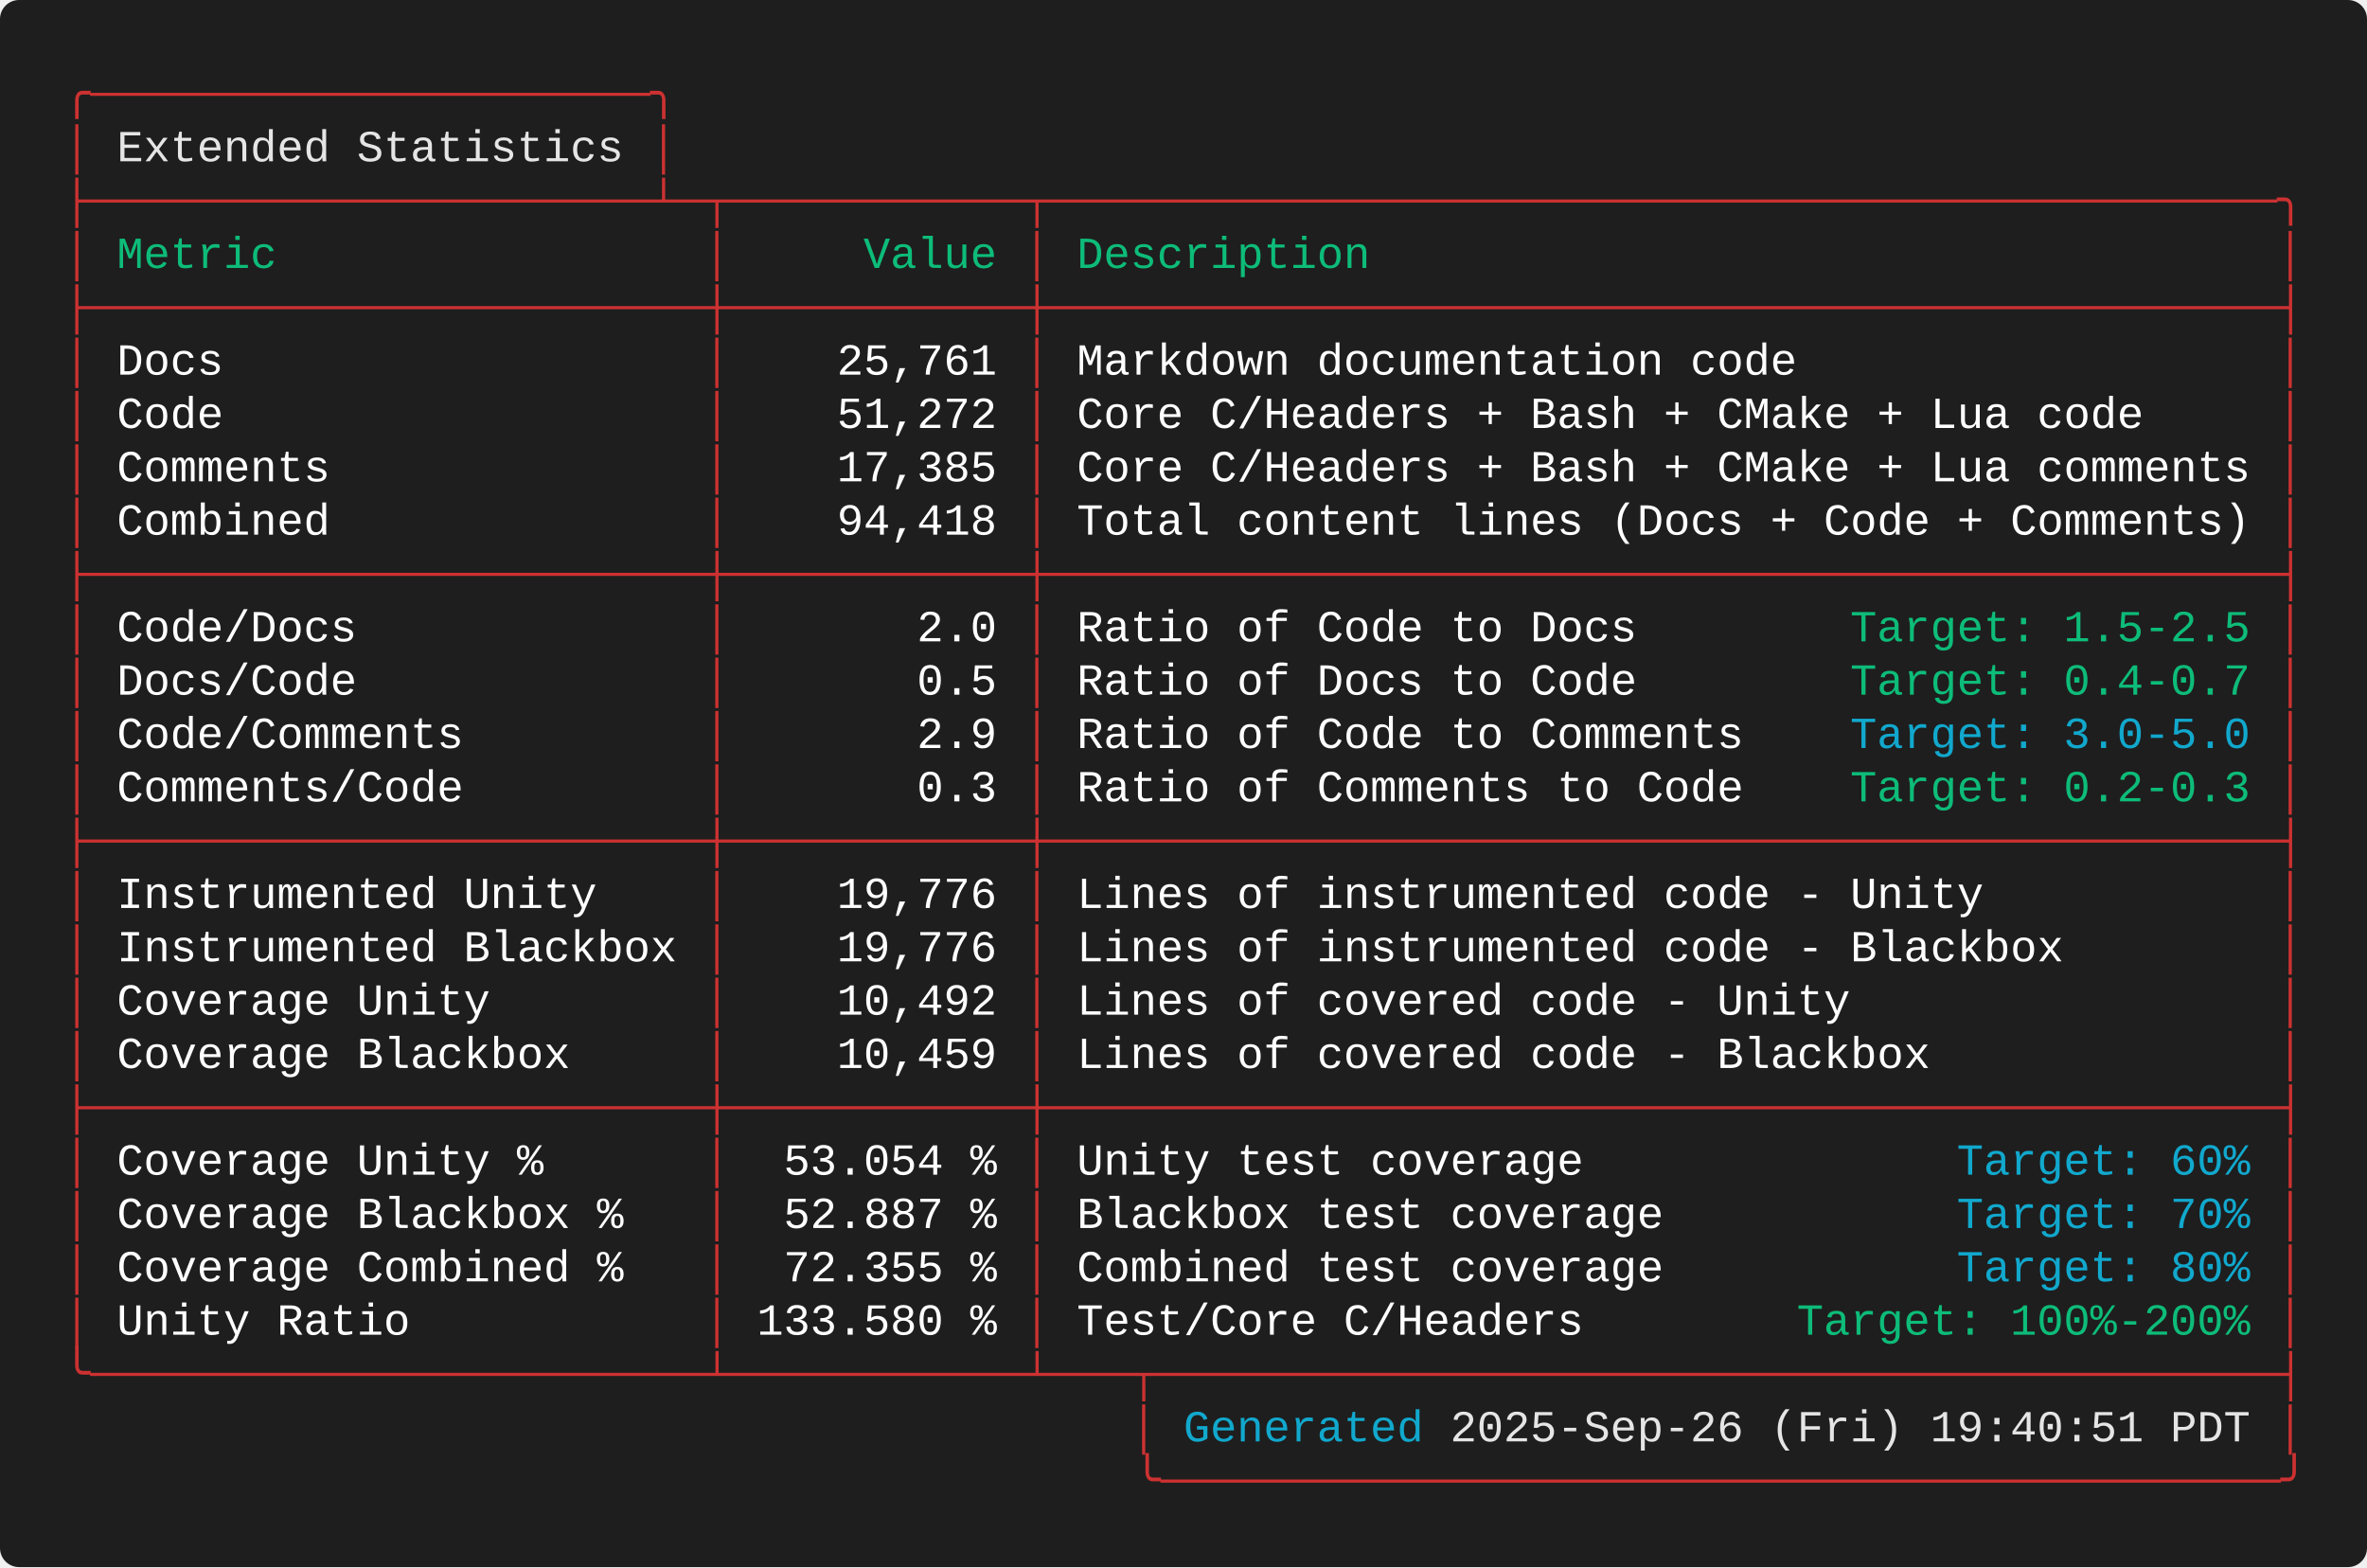
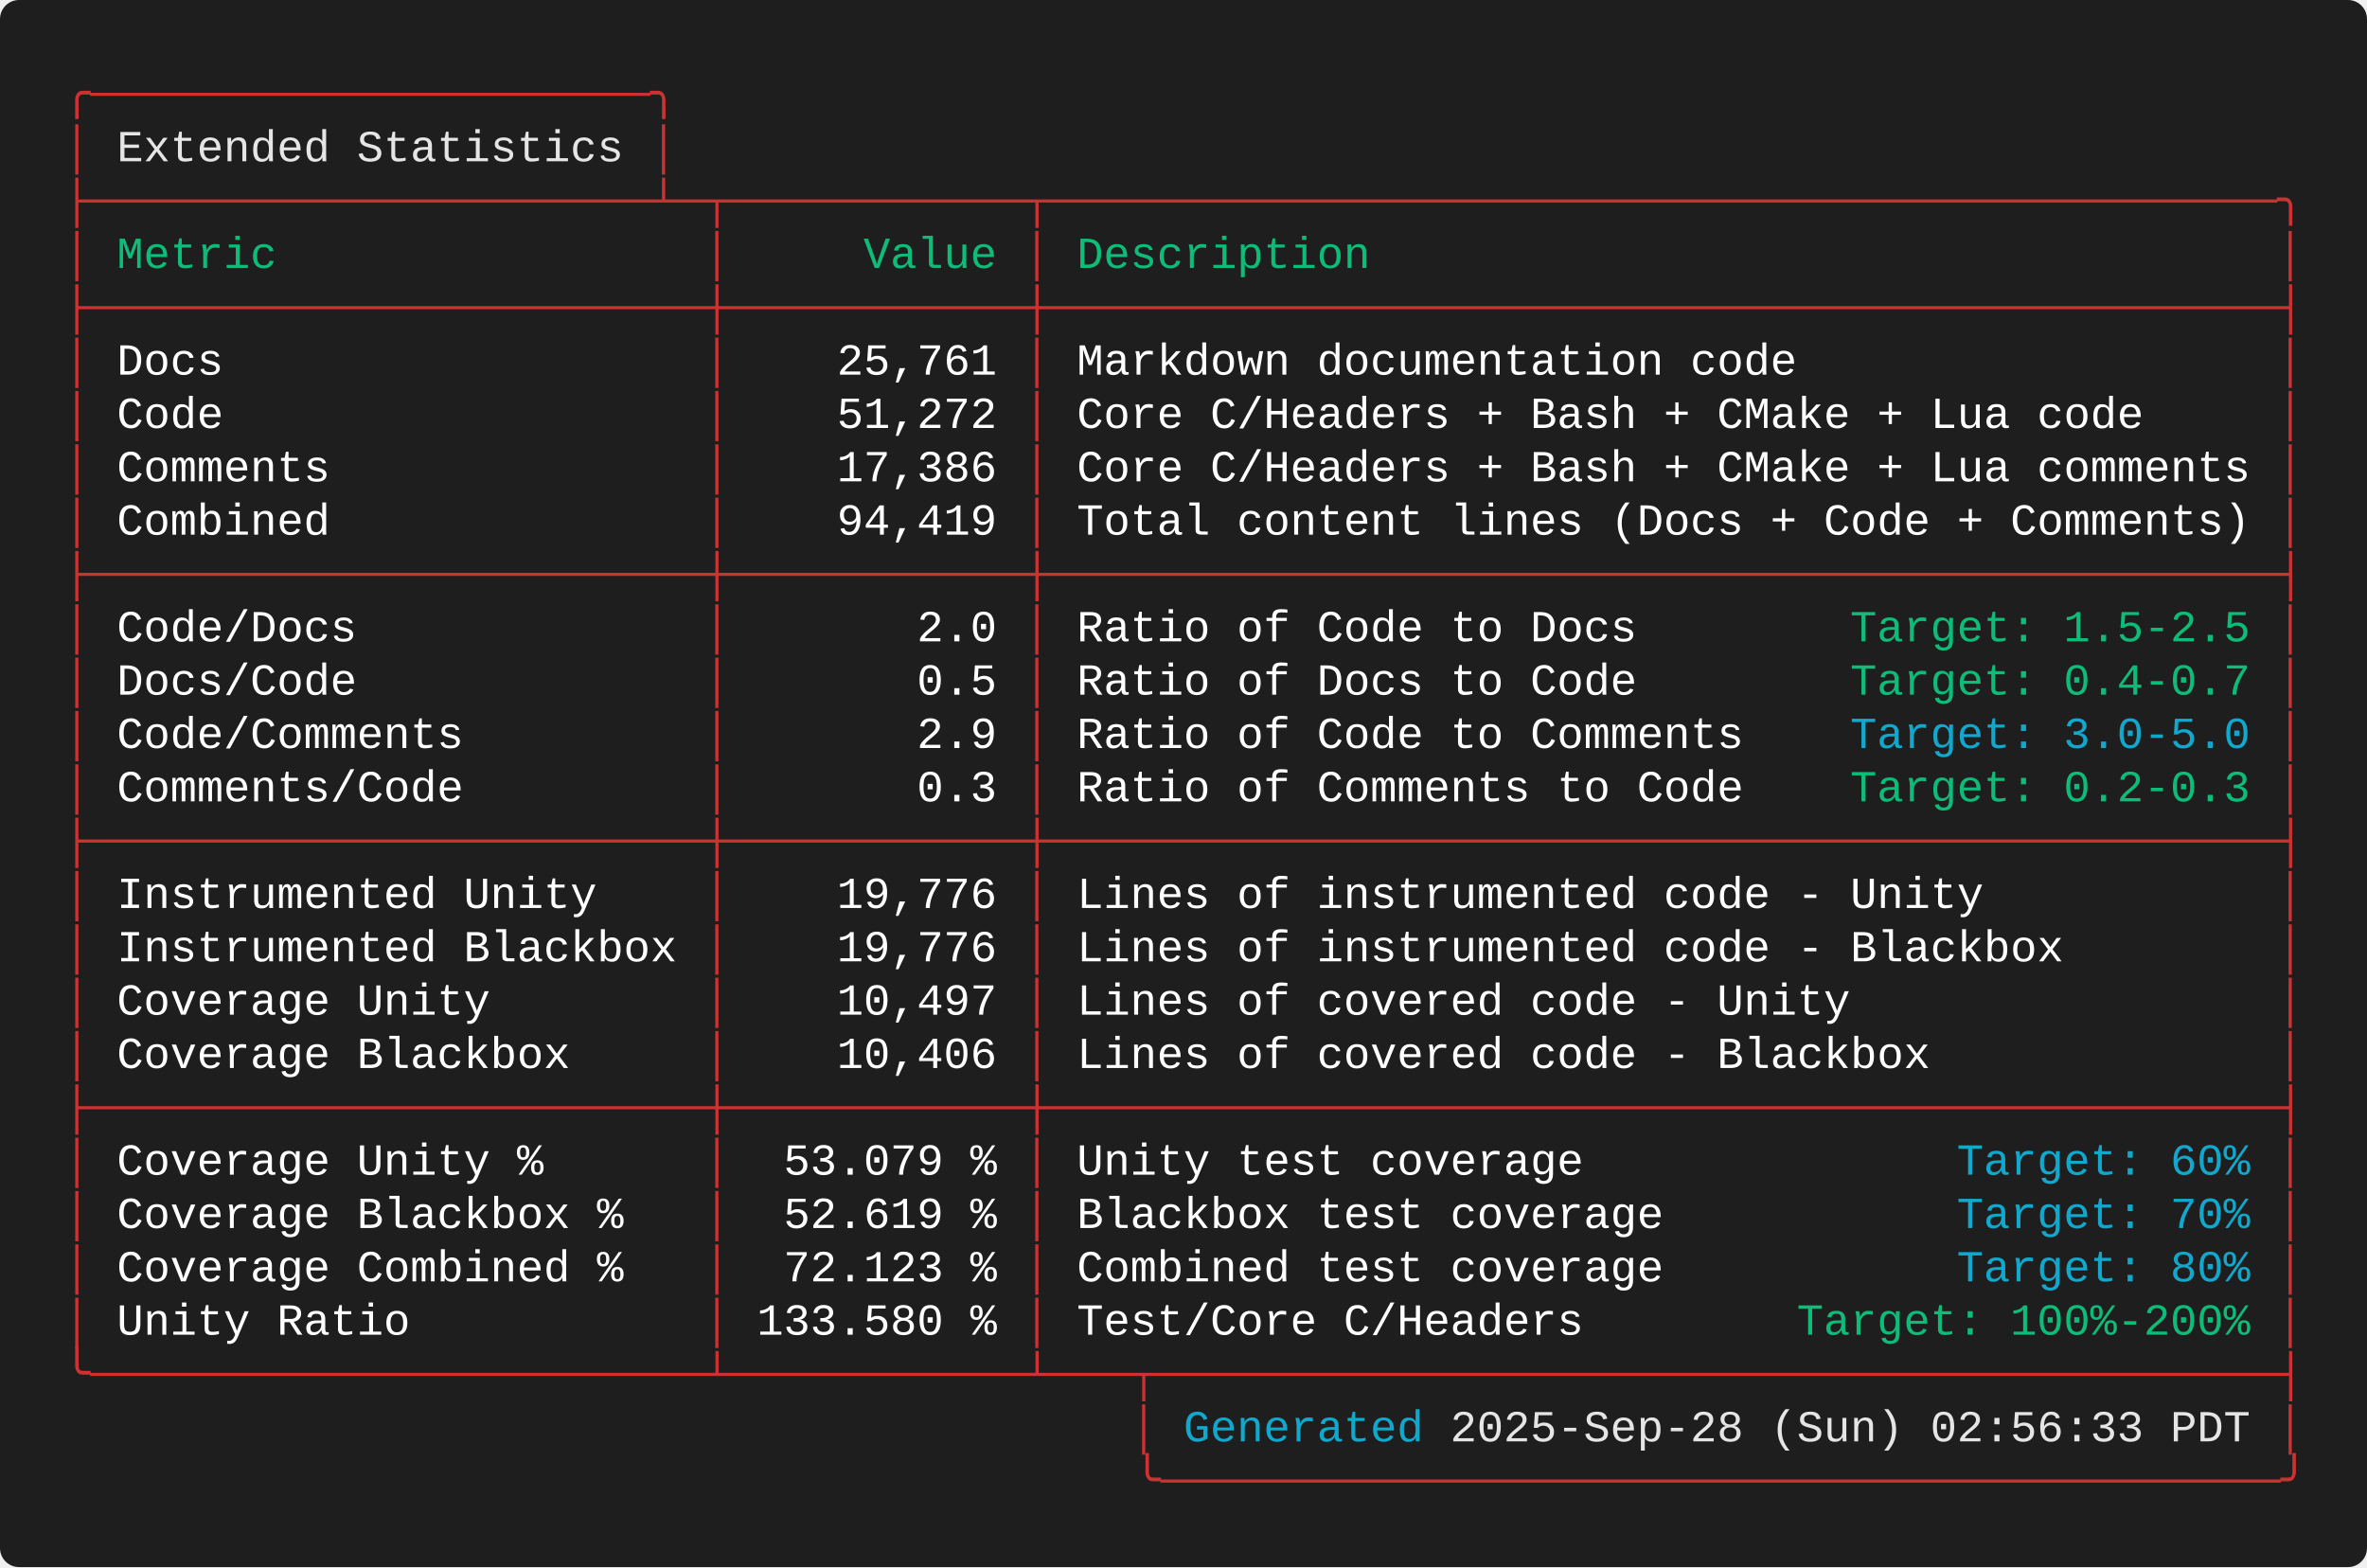
<svg xmlns="http://www.w3.org/2000/svg" width="745.60" height="493.60" viewBox="0 0 745.60 493.60">
  <defs>
    <style type="text/css">.terminal-text { font-family: 'Consolas', 'Consolas', 'Monaco', 'Courier New', monospace; }</style>
  </defs>
  <rect width="100%" height="100%" fill="#1e1e1e" rx="6" />
  <text x="20.00" y="34.00" font-size="14" class="terminal-text" xml:space="preserve" textLength="193.20" lengthAdjust="spacingAndGlyphs" fill="#cd3131">╭─────────────────────╮</text>
  <text x="20.00" y="50.80" font-size="14" class="terminal-text" xml:space="preserve" textLength="16.80" lengthAdjust="spacingAndGlyphs" fill="#cd3131">│ </text>
  <text x="36.80" y="50.80" font-size="14" class="terminal-text" xml:space="preserve" textLength="159.60" lengthAdjust="spacingAndGlyphs" fill="#e5e5e5">Extended Statistics</text>
  <text x="196.40" y="50.80" font-size="14" class="terminal-text" xml:space="preserve" textLength="8.40" lengthAdjust="spacingAndGlyphs" fill="#ffffff"> </text>
  <text x="204.80" y="50.80" font-size="14" class="terminal-text" xml:space="preserve" textLength="8.40" lengthAdjust="spacingAndGlyphs" fill="#cd3131">│</text>
  <text x="20.00" y="67.60" font-size="14" class="terminal-text" xml:space="preserve" textLength="705.60" lengthAdjust="spacingAndGlyphs" fill="#cd3131">├─────────────────────┴─┬───────────┬──────────────────────────────────────────────╮</text>
  <text x="20.00" y="84.40" font-size="14" class="terminal-text" xml:space="preserve" textLength="8.40" lengthAdjust="spacingAndGlyphs" fill="#cd3131">│</text>
  <text x="28.40" y="84.40" font-size="14" class="terminal-text" xml:space="preserve" textLength="193.20" lengthAdjust="spacingAndGlyphs" fill="#0dbc79"> Metric                </text>
  <text x="221.60" y="84.40" font-size="14" class="terminal-text" xml:space="preserve" textLength="8.40" lengthAdjust="spacingAndGlyphs" fill="#cd3131">│</text>
  <text x="230.00" y="84.40" font-size="14" class="terminal-text" xml:space="preserve" textLength="92.40" lengthAdjust="spacingAndGlyphs" fill="#0dbc79">     Value </text>
  <text x="322.40" y="84.40" font-size="14" class="terminal-text" xml:space="preserve" textLength="8.40" lengthAdjust="spacingAndGlyphs" fill="#cd3131">│</text>
  <text x="330.80" y="84.40" font-size="14" class="terminal-text" xml:space="preserve" textLength="386.40" lengthAdjust="spacingAndGlyphs" fill="#0dbc79"> Description                                  </text>
  <text x="717.20" y="84.40" font-size="14" class="terminal-text" xml:space="preserve" textLength="8.40" lengthAdjust="spacingAndGlyphs" fill="#cd3131">│</text>
  <text x="20.00" y="101.20" font-size="14" class="terminal-text" xml:space="preserve" textLength="705.60" lengthAdjust="spacingAndGlyphs" fill="#cd3131">├───────────────────────┼───────────┼──────────────────────────────────────────────┤</text>
  <text x="20.00" y="118.00" font-size="14" class="terminal-text" xml:space="preserve" textLength="8.40" lengthAdjust="spacingAndGlyphs" fill="#cd3131">│</text>
  <text x="28.40" y="118.00" font-size="14" class="terminal-text" xml:space="preserve" textLength="193.20" lengthAdjust="spacingAndGlyphs" fill="#ffffff"> Docs                  </text>
  <text x="221.60" y="118.00" font-size="14" class="terminal-text" xml:space="preserve" textLength="8.40" lengthAdjust="spacingAndGlyphs" fill="#cd3131">│</text>
  <text x="230.00" y="118.00" font-size="14" class="terminal-text" xml:space="preserve" textLength="92.40" lengthAdjust="spacingAndGlyphs" fill="#ffffff">    25,761 </text>
  <text x="322.40" y="118.00" font-size="14" class="terminal-text" xml:space="preserve" textLength="8.40" lengthAdjust="spacingAndGlyphs" fill="#cd3131">│</text>
  <text x="330.80" y="118.00" font-size="14" class="terminal-text" xml:space="preserve" textLength="386.40" lengthAdjust="spacingAndGlyphs" fill="#ffffff"> Markdown documentation code                  </text>
  <text x="717.20" y="118.00" font-size="14" class="terminal-text" xml:space="preserve" textLength="8.40" lengthAdjust="spacingAndGlyphs" fill="#cd3131">│</text>
  <text x="20.00" y="134.80" font-size="14" class="terminal-text" xml:space="preserve" textLength="8.40" lengthAdjust="spacingAndGlyphs" fill="#cd3131">│</text>
  <text x="28.40" y="134.80" font-size="14" class="terminal-text" xml:space="preserve" textLength="193.20" lengthAdjust="spacingAndGlyphs" fill="#ffffff"> Code                  </text>
  <text x="221.60" y="134.80" font-size="14" class="terminal-text" xml:space="preserve" textLength="8.40" lengthAdjust="spacingAndGlyphs" fill="#cd3131">│</text>
  <text x="230.00" y="134.80" font-size="14" class="terminal-text" xml:space="preserve" textLength="92.40" lengthAdjust="spacingAndGlyphs" fill="#ffffff">    51,272 </text>
  <text x="322.40" y="134.80" font-size="14" class="terminal-text" xml:space="preserve" textLength="8.40" lengthAdjust="spacingAndGlyphs" fill="#cd3131">│</text>
  <text x="330.80" y="134.80" font-size="14" class="terminal-text" xml:space="preserve" textLength="386.40" lengthAdjust="spacingAndGlyphs" fill="#ffffff"> Core C/Headers + Bash + CMake + Lua code     </text>
  <text x="717.20" y="134.80" font-size="14" class="terminal-text" xml:space="preserve" textLength="8.40" lengthAdjust="spacingAndGlyphs" fill="#cd3131">│</text>
  <text x="20.00" y="151.60" font-size="14" class="terminal-text" xml:space="preserve" textLength="8.40" lengthAdjust="spacingAndGlyphs" fill="#cd3131">│</text>
  <text x="28.40" y="151.60" font-size="14" class="terminal-text" xml:space="preserve" textLength="193.20" lengthAdjust="spacingAndGlyphs" fill="#ffffff"> Comments              </text>
  <text x="221.60" y="151.60" font-size="14" class="terminal-text" xml:space="preserve" textLength="8.40" lengthAdjust="spacingAndGlyphs" fill="#cd3131">│</text>
-   <text x="230.00" y="151.60" font-size="14" class="terminal-text" xml:space="preserve" textLength="92.40" lengthAdjust="spacingAndGlyphs" fill="#ffffff">    17,385 </text>
+   <text x="230.00" y="151.60" font-size="14" class="terminal-text" xml:space="preserve" textLength="92.40" lengthAdjust="spacingAndGlyphs" fill="#ffffff">    17,386 </text>
  <text x="322.40" y="151.60" font-size="14" class="terminal-text" xml:space="preserve" textLength="8.40" lengthAdjust="spacingAndGlyphs" fill="#cd3131">│</text>
  <text x="330.80" y="151.60" font-size="14" class="terminal-text" xml:space="preserve" textLength="386.40" lengthAdjust="spacingAndGlyphs" fill="#ffffff"> Core C/Headers + Bash + CMake + Lua comments </text>
  <text x="717.20" y="151.60" font-size="14" class="terminal-text" xml:space="preserve" textLength="8.40" lengthAdjust="spacingAndGlyphs" fill="#cd3131">│</text>
  <text x="20.00" y="168.40" font-size="14" class="terminal-text" xml:space="preserve" textLength="8.40" lengthAdjust="spacingAndGlyphs" fill="#cd3131">│</text>
  <text x="28.40" y="168.40" font-size="14" class="terminal-text" xml:space="preserve" textLength="193.20" lengthAdjust="spacingAndGlyphs" fill="#ffffff"> Combined              </text>
  <text x="221.60" y="168.40" font-size="14" class="terminal-text" xml:space="preserve" textLength="8.40" lengthAdjust="spacingAndGlyphs" fill="#cd3131">│</text>
-   <text x="230.00" y="168.40" font-size="14" class="terminal-text" xml:space="preserve" textLength="92.40" lengthAdjust="spacingAndGlyphs" fill="#ffffff">    94,418 </text>
+   <text x="230.00" y="168.40" font-size="14" class="terminal-text" xml:space="preserve" textLength="92.40" lengthAdjust="spacingAndGlyphs" fill="#ffffff">    94,419 </text>
  <text x="322.40" y="168.40" font-size="14" class="terminal-text" xml:space="preserve" textLength="8.40" lengthAdjust="spacingAndGlyphs" fill="#cd3131">│</text>
  <text x="330.80" y="168.40" font-size="14" class="terminal-text" xml:space="preserve" textLength="386.40" lengthAdjust="spacingAndGlyphs" fill="#ffffff"> Total content lines (Docs + Code + Comments) </text>
  <text x="717.20" y="168.40" font-size="14" class="terminal-text" xml:space="preserve" textLength="8.40" lengthAdjust="spacingAndGlyphs" fill="#cd3131">│</text>
  <text x="20.00" y="185.20" font-size="14" class="terminal-text" xml:space="preserve" textLength="705.60" lengthAdjust="spacingAndGlyphs" fill="#cd3131">├───────────────────────┼───────────┼──────────────────────────────────────────────┤</text>
  <text x="20.00" y="202.00" font-size="14" class="terminal-text" xml:space="preserve" textLength="8.40" lengthAdjust="spacingAndGlyphs" fill="#cd3131">│</text>
  <text x="28.40" y="202.00" font-size="14" class="terminal-text" xml:space="preserve" textLength="193.20" lengthAdjust="spacingAndGlyphs" fill="#ffffff"> Code/Docs             </text>
  <text x="221.60" y="202.00" font-size="14" class="terminal-text" xml:space="preserve" textLength="8.40" lengthAdjust="spacingAndGlyphs" fill="#cd3131">│</text>
  <text x="230.00" y="202.00" font-size="14" class="terminal-text" xml:space="preserve" textLength="92.40" lengthAdjust="spacingAndGlyphs" fill="#ffffff">       2.0 </text>
  <text x="322.40" y="202.00" font-size="14" class="terminal-text" xml:space="preserve" textLength="8.40" lengthAdjust="spacingAndGlyphs" fill="#cd3131">│</text>
  <text x="330.80" y="202.00" font-size="14" class="terminal-text" xml:space="preserve" textLength="252.00" lengthAdjust="spacingAndGlyphs" fill="#ffffff"> Ratio of Code to Docs        </text>
  <text x="582.80" y="202.00" font-size="14" class="terminal-text" xml:space="preserve" textLength="126.00" lengthAdjust="spacingAndGlyphs" fill="#0dbc79">Target: 1.5-2.5</text>
  <text x="708.80" y="202.00" font-size="14" class="terminal-text" xml:space="preserve" textLength="8.40" lengthAdjust="spacingAndGlyphs" fill="#ffffff"> </text>
  <text x="717.20" y="202.00" font-size="14" class="terminal-text" xml:space="preserve" textLength="8.40" lengthAdjust="spacingAndGlyphs" fill="#cd3131">│</text>
  <text x="20.00" y="218.80" font-size="14" class="terminal-text" xml:space="preserve" textLength="8.40" lengthAdjust="spacingAndGlyphs" fill="#cd3131">│</text>
  <text x="28.40" y="218.80" font-size="14" class="terminal-text" xml:space="preserve" textLength="193.20" lengthAdjust="spacingAndGlyphs" fill="#ffffff"> Docs/Code             </text>
  <text x="221.60" y="218.80" font-size="14" class="terminal-text" xml:space="preserve" textLength="8.40" lengthAdjust="spacingAndGlyphs" fill="#cd3131">│</text>
  <text x="230.00" y="218.80" font-size="14" class="terminal-text" xml:space="preserve" textLength="92.40" lengthAdjust="spacingAndGlyphs" fill="#ffffff">       0.5 </text>
  <text x="322.40" y="218.80" font-size="14" class="terminal-text" xml:space="preserve" textLength="8.40" lengthAdjust="spacingAndGlyphs" fill="#cd3131">│</text>
  <text x="330.80" y="218.80" font-size="14" class="terminal-text" xml:space="preserve" textLength="252.00" lengthAdjust="spacingAndGlyphs" fill="#ffffff"> Ratio of Docs to Code        </text>
  <text x="582.80" y="218.80" font-size="14" class="terminal-text" xml:space="preserve" textLength="126.00" lengthAdjust="spacingAndGlyphs" fill="#0dbc79">Target: 0.4-0.7</text>
  <text x="708.80" y="218.80" font-size="14" class="terminal-text" xml:space="preserve" textLength="8.40" lengthAdjust="spacingAndGlyphs" fill="#ffffff"> </text>
  <text x="717.20" y="218.80" font-size="14" class="terminal-text" xml:space="preserve" textLength="8.40" lengthAdjust="spacingAndGlyphs" fill="#cd3131">│</text>
  <text x="20.00" y="235.60" font-size="14" class="terminal-text" xml:space="preserve" textLength="8.40" lengthAdjust="spacingAndGlyphs" fill="#cd3131">│</text>
  <text x="28.40" y="235.60" font-size="14" class="terminal-text" xml:space="preserve" textLength="193.20" lengthAdjust="spacingAndGlyphs" fill="#ffffff"> Code/Comments         </text>
  <text x="221.60" y="235.60" font-size="14" class="terminal-text" xml:space="preserve" textLength="8.40" lengthAdjust="spacingAndGlyphs" fill="#cd3131">│</text>
  <text x="230.00" y="235.60" font-size="14" class="terminal-text" xml:space="preserve" textLength="92.40" lengthAdjust="spacingAndGlyphs" fill="#ffffff">       2.9 </text>
  <text x="322.40" y="235.60" font-size="14" class="terminal-text" xml:space="preserve" textLength="8.40" lengthAdjust="spacingAndGlyphs" fill="#cd3131">│</text>
  <text x="330.80" y="235.60" font-size="14" class="terminal-text" xml:space="preserve" textLength="252.00" lengthAdjust="spacingAndGlyphs" fill="#ffffff"> Ratio of Code to Comments    </text>
  <text x="582.80" y="235.60" font-size="14" class="terminal-text" xml:space="preserve" textLength="126.00" lengthAdjust="spacingAndGlyphs" fill="#11a8cd">Target: 3.0-5.0</text>
  <text x="708.80" y="235.60" font-size="14" class="terminal-text" xml:space="preserve" textLength="8.40" lengthAdjust="spacingAndGlyphs" fill="#ffffff"> </text>
  <text x="717.20" y="235.60" font-size="14" class="terminal-text" xml:space="preserve" textLength="8.40" lengthAdjust="spacingAndGlyphs" fill="#cd3131">│</text>
  <text x="20.00" y="252.40" font-size="14" class="terminal-text" xml:space="preserve" textLength="8.40" lengthAdjust="spacingAndGlyphs" fill="#cd3131">│</text>
  <text x="28.40" y="252.40" font-size="14" class="terminal-text" xml:space="preserve" textLength="193.20" lengthAdjust="spacingAndGlyphs" fill="#ffffff"> Comments/Code         </text>
  <text x="221.60" y="252.40" font-size="14" class="terminal-text" xml:space="preserve" textLength="8.40" lengthAdjust="spacingAndGlyphs" fill="#cd3131">│</text>
  <text x="230.00" y="252.40" font-size="14" class="terminal-text" xml:space="preserve" textLength="92.40" lengthAdjust="spacingAndGlyphs" fill="#ffffff">       0.3 </text>
  <text x="322.40" y="252.40" font-size="14" class="terminal-text" xml:space="preserve" textLength="8.40" lengthAdjust="spacingAndGlyphs" fill="#cd3131">│</text>
  <text x="330.80" y="252.40" font-size="14" class="terminal-text" xml:space="preserve" textLength="252.00" lengthAdjust="spacingAndGlyphs" fill="#ffffff"> Ratio of Comments to Code    </text>
  <text x="582.80" y="252.40" font-size="14" class="terminal-text" xml:space="preserve" textLength="126.00" lengthAdjust="spacingAndGlyphs" fill="#0dbc79">Target: 0.2-0.3</text>
  <text x="708.80" y="252.40" font-size="14" class="terminal-text" xml:space="preserve" textLength="8.40" lengthAdjust="spacingAndGlyphs" fill="#ffffff"> </text>
  <text x="717.20" y="252.40" font-size="14" class="terminal-text" xml:space="preserve" textLength="8.40" lengthAdjust="spacingAndGlyphs" fill="#cd3131">│</text>
  <text x="20.00" y="269.20" font-size="14" class="terminal-text" xml:space="preserve" textLength="705.60" lengthAdjust="spacingAndGlyphs" fill="#cd3131">├───────────────────────┼───────────┼──────────────────────────────────────────────┤</text>
  <text x="20.00" y="286.00" font-size="14" class="terminal-text" xml:space="preserve" textLength="8.40" lengthAdjust="spacingAndGlyphs" fill="#cd3131">│</text>
  <text x="28.40" y="286.00" font-size="14" class="terminal-text" xml:space="preserve" textLength="193.20" lengthAdjust="spacingAndGlyphs" fill="#ffffff"> Instrumented Unity    </text>
  <text x="221.60" y="286.00" font-size="14" class="terminal-text" xml:space="preserve" textLength="8.40" lengthAdjust="spacingAndGlyphs" fill="#cd3131">│</text>
  <text x="230.00" y="286.00" font-size="14" class="terminal-text" xml:space="preserve" textLength="92.40" lengthAdjust="spacingAndGlyphs" fill="#ffffff">    19,776 </text>
  <text x="322.40" y="286.00" font-size="14" class="terminal-text" xml:space="preserve" textLength="8.40" lengthAdjust="spacingAndGlyphs" fill="#cd3131">│</text>
  <text x="330.80" y="286.00" font-size="14" class="terminal-text" xml:space="preserve" textLength="386.40" lengthAdjust="spacingAndGlyphs" fill="#ffffff"> Lines of instrumented code - Unity           </text>
  <text x="717.20" y="286.00" font-size="14" class="terminal-text" xml:space="preserve" textLength="8.40" lengthAdjust="spacingAndGlyphs" fill="#cd3131">│</text>
  <text x="20.00" y="302.80" font-size="14" class="terminal-text" xml:space="preserve" textLength="8.40" lengthAdjust="spacingAndGlyphs" fill="#cd3131">│</text>
  <text x="28.40" y="302.80" font-size="14" class="terminal-text" xml:space="preserve" textLength="193.20" lengthAdjust="spacingAndGlyphs" fill="#ffffff"> Instrumented Blackbox </text>
  <text x="221.60" y="302.80" font-size="14" class="terminal-text" xml:space="preserve" textLength="8.40" lengthAdjust="spacingAndGlyphs" fill="#cd3131">│</text>
  <text x="230.00" y="302.80" font-size="14" class="terminal-text" xml:space="preserve" textLength="92.40" lengthAdjust="spacingAndGlyphs" fill="#ffffff">    19,776 </text>
  <text x="322.40" y="302.80" font-size="14" class="terminal-text" xml:space="preserve" textLength="8.40" lengthAdjust="spacingAndGlyphs" fill="#cd3131">│</text>
  <text x="330.80" y="302.80" font-size="14" class="terminal-text" xml:space="preserve" textLength="386.40" lengthAdjust="spacingAndGlyphs" fill="#ffffff"> Lines of instrumented code - Blackbox        </text>
  <text x="717.20" y="302.80" font-size="14" class="terminal-text" xml:space="preserve" textLength="8.40" lengthAdjust="spacingAndGlyphs" fill="#cd3131">│</text>
  <text x="20.00" y="319.60" font-size="14" class="terminal-text" xml:space="preserve" textLength="8.40" lengthAdjust="spacingAndGlyphs" fill="#cd3131">│</text>
  <text x="28.40" y="319.60" font-size="14" class="terminal-text" xml:space="preserve" textLength="193.20" lengthAdjust="spacingAndGlyphs" fill="#ffffff"> Coverage Unity        </text>
  <text x="221.60" y="319.60" font-size="14" class="terminal-text" xml:space="preserve" textLength="8.40" lengthAdjust="spacingAndGlyphs" fill="#cd3131">│</text>
-   <text x="230.00" y="319.60" font-size="14" class="terminal-text" xml:space="preserve" textLength="92.40" lengthAdjust="spacingAndGlyphs" fill="#ffffff">    10,492 </text>
+   <text x="230.00" y="319.60" font-size="14" class="terminal-text" xml:space="preserve" textLength="92.40" lengthAdjust="spacingAndGlyphs" fill="#ffffff">    10,497 </text>
  <text x="322.40" y="319.60" font-size="14" class="terminal-text" xml:space="preserve" textLength="8.40" lengthAdjust="spacingAndGlyphs" fill="#cd3131">│</text>
  <text x="330.80" y="319.60" font-size="14" class="terminal-text" xml:space="preserve" textLength="386.40" lengthAdjust="spacingAndGlyphs" fill="#ffffff"> Lines of covered code - Unity                </text>
  <text x="717.20" y="319.60" font-size="14" class="terminal-text" xml:space="preserve" textLength="8.40" lengthAdjust="spacingAndGlyphs" fill="#cd3131">│</text>
  <text x="20.00" y="336.40" font-size="14" class="terminal-text" xml:space="preserve" textLength="8.40" lengthAdjust="spacingAndGlyphs" fill="#cd3131">│</text>
  <text x="28.40" y="336.40" font-size="14" class="terminal-text" xml:space="preserve" textLength="193.20" lengthAdjust="spacingAndGlyphs" fill="#ffffff"> Coverage Blackbox     </text>
  <text x="221.60" y="336.40" font-size="14" class="terminal-text" xml:space="preserve" textLength="8.40" lengthAdjust="spacingAndGlyphs" fill="#cd3131">│</text>
-   <text x="230.00" y="336.40" font-size="14" class="terminal-text" xml:space="preserve" textLength="92.40" lengthAdjust="spacingAndGlyphs" fill="#ffffff">    10,459 </text>
+   <text x="230.00" y="336.40" font-size="14" class="terminal-text" xml:space="preserve" textLength="92.40" lengthAdjust="spacingAndGlyphs" fill="#ffffff">    10,406 </text>
  <text x="322.40" y="336.40" font-size="14" class="terminal-text" xml:space="preserve" textLength="8.40" lengthAdjust="spacingAndGlyphs" fill="#cd3131">│</text>
  <text x="330.80" y="336.40" font-size="14" class="terminal-text" xml:space="preserve" textLength="386.40" lengthAdjust="spacingAndGlyphs" fill="#ffffff"> Lines of covered code - Blackbox             </text>
  <text x="717.20" y="336.40" font-size="14" class="terminal-text" xml:space="preserve" textLength="8.40" lengthAdjust="spacingAndGlyphs" fill="#cd3131">│</text>
  <text x="20.00" y="353.20" font-size="14" class="terminal-text" xml:space="preserve" textLength="705.60" lengthAdjust="spacingAndGlyphs" fill="#cd3131">├───────────────────────┼───────────┼──────────────────────────────────────────────┤</text>
  <text x="20.00" y="370.00" font-size="14" class="terminal-text" xml:space="preserve" textLength="8.40" lengthAdjust="spacingAndGlyphs" fill="#cd3131">│</text>
  <text x="28.40" y="370.00" font-size="14" class="terminal-text" xml:space="preserve" textLength="193.20" lengthAdjust="spacingAndGlyphs" fill="#ffffff"> Coverage Unity %      </text>
  <text x="221.60" y="370.00" font-size="14" class="terminal-text" xml:space="preserve" textLength="8.40" lengthAdjust="spacingAndGlyphs" fill="#cd3131">│</text>
-   <text x="230.00" y="370.00" font-size="14" class="terminal-text" xml:space="preserve" textLength="92.40" lengthAdjust="spacingAndGlyphs" fill="#ffffff">  53.054 % </text>
+   <text x="230.00" y="370.00" font-size="14" class="terminal-text" xml:space="preserve" textLength="92.40" lengthAdjust="spacingAndGlyphs" fill="#ffffff">  53.079 % </text>
  <text x="322.40" y="370.00" font-size="14" class="terminal-text" xml:space="preserve" textLength="8.40" lengthAdjust="spacingAndGlyphs" fill="#cd3131">│</text>
  <text x="330.80" y="370.00" font-size="14" class="terminal-text" xml:space="preserve" textLength="285.60" lengthAdjust="spacingAndGlyphs" fill="#ffffff"> Unity test coverage              </text>
  <text x="616.40" y="370.00" font-size="14" class="terminal-text" xml:space="preserve" textLength="92.40" lengthAdjust="spacingAndGlyphs" fill="#11a8cd">Target: 60%</text>
  <text x="708.80" y="370.00" font-size="14" class="terminal-text" xml:space="preserve" textLength="8.40" lengthAdjust="spacingAndGlyphs" fill="#ffffff"> </text>
  <text x="717.20" y="370.00" font-size="14" class="terminal-text" xml:space="preserve" textLength="8.40" lengthAdjust="spacingAndGlyphs" fill="#cd3131">│</text>
  <text x="20.00" y="386.80" font-size="14" class="terminal-text" xml:space="preserve" textLength="8.40" lengthAdjust="spacingAndGlyphs" fill="#cd3131">│</text>
  <text x="28.40" y="386.80" font-size="14" class="terminal-text" xml:space="preserve" textLength="193.20" lengthAdjust="spacingAndGlyphs" fill="#ffffff"> Coverage Blackbox %   </text>
  <text x="221.60" y="386.80" font-size="14" class="terminal-text" xml:space="preserve" textLength="8.40" lengthAdjust="spacingAndGlyphs" fill="#cd3131">│</text>
-   <text x="230.00" y="386.80" font-size="14" class="terminal-text" xml:space="preserve" textLength="92.40" lengthAdjust="spacingAndGlyphs" fill="#ffffff">  52.887 % </text>
+   <text x="230.00" y="386.80" font-size="14" class="terminal-text" xml:space="preserve" textLength="92.40" lengthAdjust="spacingAndGlyphs" fill="#ffffff">  52.619 % </text>
  <text x="322.40" y="386.80" font-size="14" class="terminal-text" xml:space="preserve" textLength="8.40" lengthAdjust="spacingAndGlyphs" fill="#cd3131">│</text>
  <text x="330.80" y="386.80" font-size="14" class="terminal-text" xml:space="preserve" textLength="285.60" lengthAdjust="spacingAndGlyphs" fill="#ffffff"> Blackbox test coverage           </text>
  <text x="616.40" y="386.80" font-size="14" class="terminal-text" xml:space="preserve" textLength="92.40" lengthAdjust="spacingAndGlyphs" fill="#11a8cd">Target: 70%</text>
  <text x="708.80" y="386.80" font-size="14" class="terminal-text" xml:space="preserve" textLength="8.40" lengthAdjust="spacingAndGlyphs" fill="#ffffff"> </text>
  <text x="717.20" y="386.80" font-size="14" class="terminal-text" xml:space="preserve" textLength="8.40" lengthAdjust="spacingAndGlyphs" fill="#cd3131">│</text>
  <text x="20.00" y="403.60" font-size="14" class="terminal-text" xml:space="preserve" textLength="8.40" lengthAdjust="spacingAndGlyphs" fill="#cd3131">│</text>
  <text x="28.40" y="403.60" font-size="14" class="terminal-text" xml:space="preserve" textLength="193.20" lengthAdjust="spacingAndGlyphs" fill="#ffffff"> Coverage Combined %   </text>
  <text x="221.60" y="403.60" font-size="14" class="terminal-text" xml:space="preserve" textLength="8.40" lengthAdjust="spacingAndGlyphs" fill="#cd3131">│</text>
-   <text x="230.00" y="403.60" font-size="14" class="terminal-text" xml:space="preserve" textLength="92.40" lengthAdjust="spacingAndGlyphs" fill="#ffffff">  72.355 % </text>
+   <text x="230.00" y="403.60" font-size="14" class="terminal-text" xml:space="preserve" textLength="92.40" lengthAdjust="spacingAndGlyphs" fill="#ffffff">  72.123 % </text>
  <text x="322.40" y="403.60" font-size="14" class="terminal-text" xml:space="preserve" textLength="8.40" lengthAdjust="spacingAndGlyphs" fill="#cd3131">│</text>
  <text x="330.80" y="403.60" font-size="14" class="terminal-text" xml:space="preserve" textLength="285.60" lengthAdjust="spacingAndGlyphs" fill="#ffffff"> Combined test coverage           </text>
  <text x="616.40" y="403.60" font-size="14" class="terminal-text" xml:space="preserve" textLength="92.40" lengthAdjust="spacingAndGlyphs" fill="#11a8cd">Target: 80%</text>
  <text x="708.80" y="403.60" font-size="14" class="terminal-text" xml:space="preserve" textLength="8.40" lengthAdjust="spacingAndGlyphs" fill="#ffffff"> </text>
  <text x="717.20" y="403.60" font-size="14" class="terminal-text" xml:space="preserve" textLength="8.40" lengthAdjust="spacingAndGlyphs" fill="#cd3131">│</text>
  <text x="20.00" y="420.40" font-size="14" class="terminal-text" xml:space="preserve" textLength="8.40" lengthAdjust="spacingAndGlyphs" fill="#cd3131">│</text>
  <text x="28.40" y="420.40" font-size="14" class="terminal-text" xml:space="preserve" textLength="193.20" lengthAdjust="spacingAndGlyphs" fill="#ffffff"> Unity Ratio           </text>
  <text x="221.60" y="420.40" font-size="14" class="terminal-text" xml:space="preserve" textLength="8.40" lengthAdjust="spacingAndGlyphs" fill="#cd3131">│</text>
  <text x="230.00" y="420.40" font-size="14" class="terminal-text" xml:space="preserve" textLength="92.40" lengthAdjust="spacingAndGlyphs" fill="#ffffff"> 133.580 % </text>
  <text x="322.40" y="420.40" font-size="14" class="terminal-text" xml:space="preserve" textLength="8.40" lengthAdjust="spacingAndGlyphs" fill="#cd3131">│</text>
  <text x="330.80" y="420.40" font-size="14" class="terminal-text" xml:space="preserve" textLength="235.20" lengthAdjust="spacingAndGlyphs" fill="#ffffff"> Test/Core C/Headers        </text>
  <text x="566.00" y="420.40" font-size="14" class="terminal-text" xml:space="preserve" textLength="142.80" lengthAdjust="spacingAndGlyphs" fill="#0dbc79">Target: 100%-200%</text>
  <text x="708.80" y="420.40" font-size="14" class="terminal-text" xml:space="preserve" textLength="8.40" lengthAdjust="spacingAndGlyphs" fill="#ffffff"> </text>
  <text x="717.20" y="420.40" font-size="14" class="terminal-text" xml:space="preserve" textLength="8.40" lengthAdjust="spacingAndGlyphs" fill="#cd3131">│</text>
  <text x="20.00" y="437.20" font-size="14" class="terminal-text" xml:space="preserve" textLength="705.60" lengthAdjust="spacingAndGlyphs" fill="#cd3131">╰───────────────────────┴───────────┴───┬──────────────────────────────────────────┤</text>
  <text x="20.00" y="454.00" font-size="14" class="terminal-text" xml:space="preserve" textLength="352.80" lengthAdjust="spacingAndGlyphs" fill="#cd3131">                                        │ </text>
  <text x="372.80" y="454.00" font-size="14" class="terminal-text" xml:space="preserve" textLength="75.60" lengthAdjust="spacingAndGlyphs" fill="#11a8cd">Generated</text>
-   <text x="448.40" y="454.00" font-size="14" class="terminal-text" xml:space="preserve" textLength="260.40" lengthAdjust="spacingAndGlyphs" fill="#e5e5e5"> 2025-Sep-26 (Fri) 19:40:51 PDT</text>
+   <text x="448.40" y="454.00" font-size="14" class="terminal-text" xml:space="preserve" textLength="260.40" lengthAdjust="spacingAndGlyphs" fill="#e5e5e5"> 2025-Sep-28 (Sun) 02:56:33 PDT</text>
  <text x="708.80" y="454.00" font-size="14" class="terminal-text" xml:space="preserve" textLength="8.40" lengthAdjust="spacingAndGlyphs" fill="#ffffff"> </text>
  <text x="717.20" y="454.00" font-size="14" class="terminal-text" xml:space="preserve" textLength="8.40" lengthAdjust="spacingAndGlyphs" fill="#cd3131">│</text>
  <text x="20.00" y="470.80" font-size="14" class="terminal-text" xml:space="preserve" textLength="705.60" lengthAdjust="spacingAndGlyphs" fill="#cd3131">                                        ╰──────────────────────────────────────────╯</text>
</svg>
